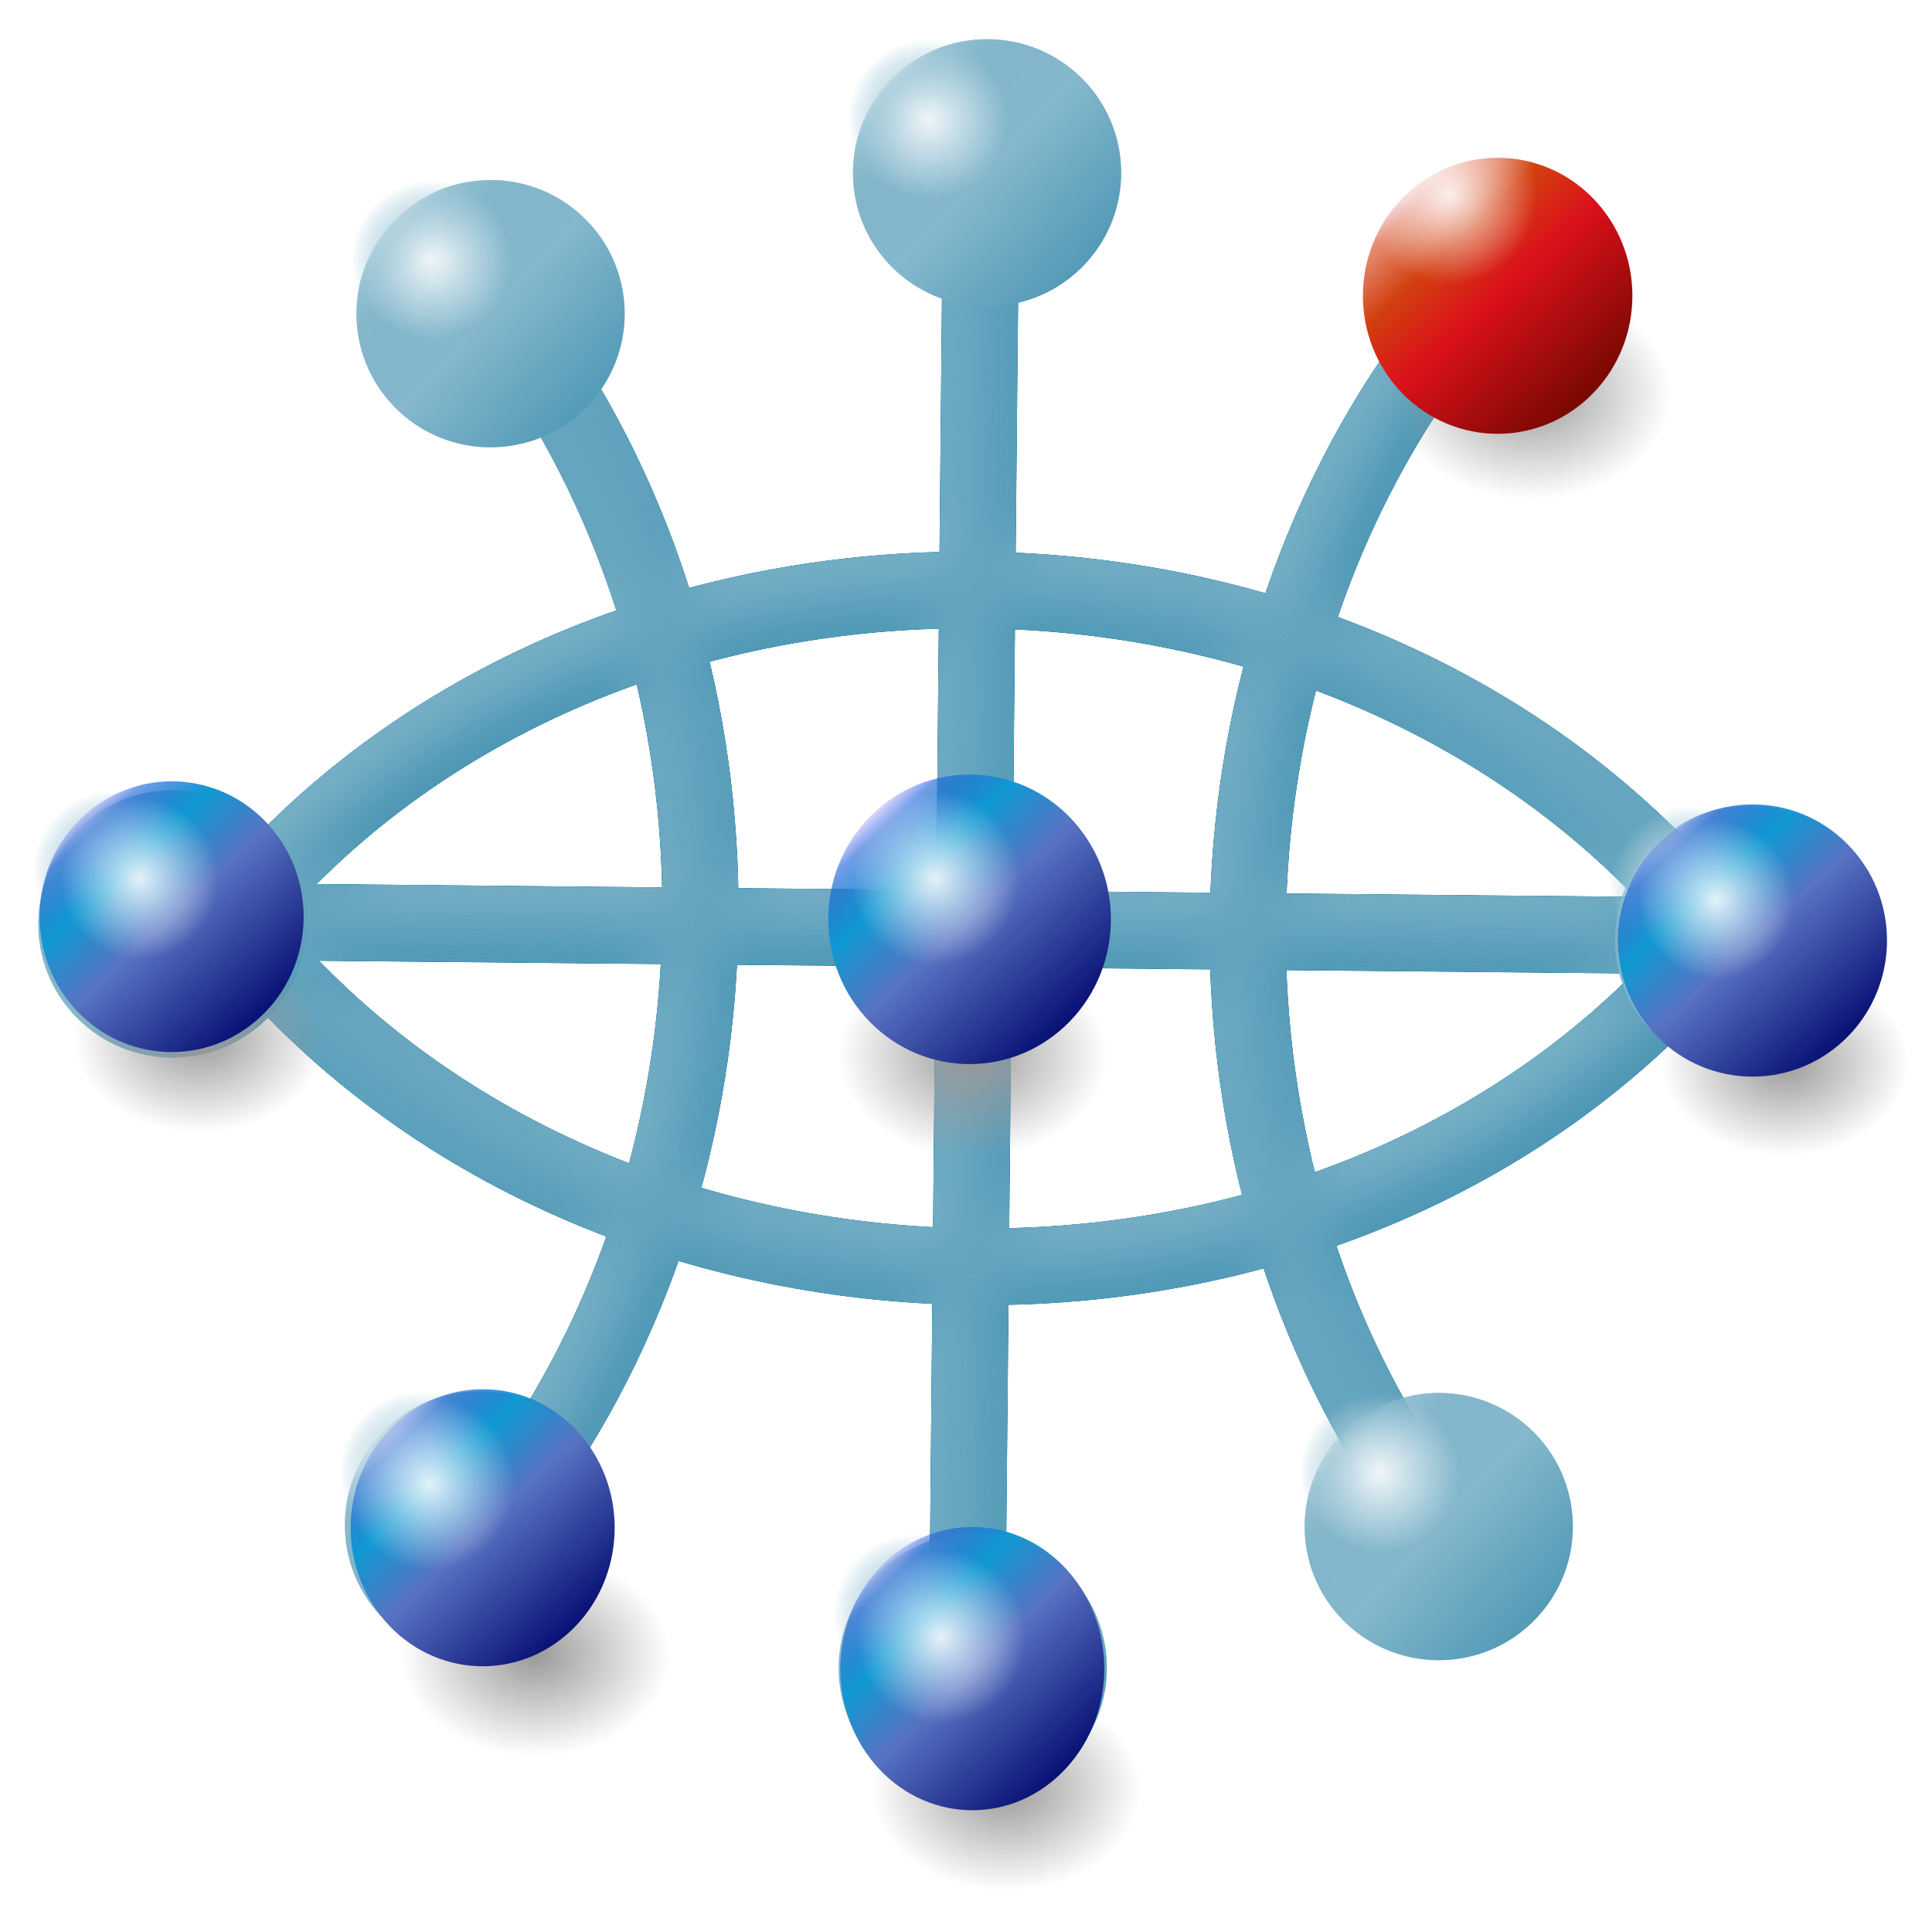
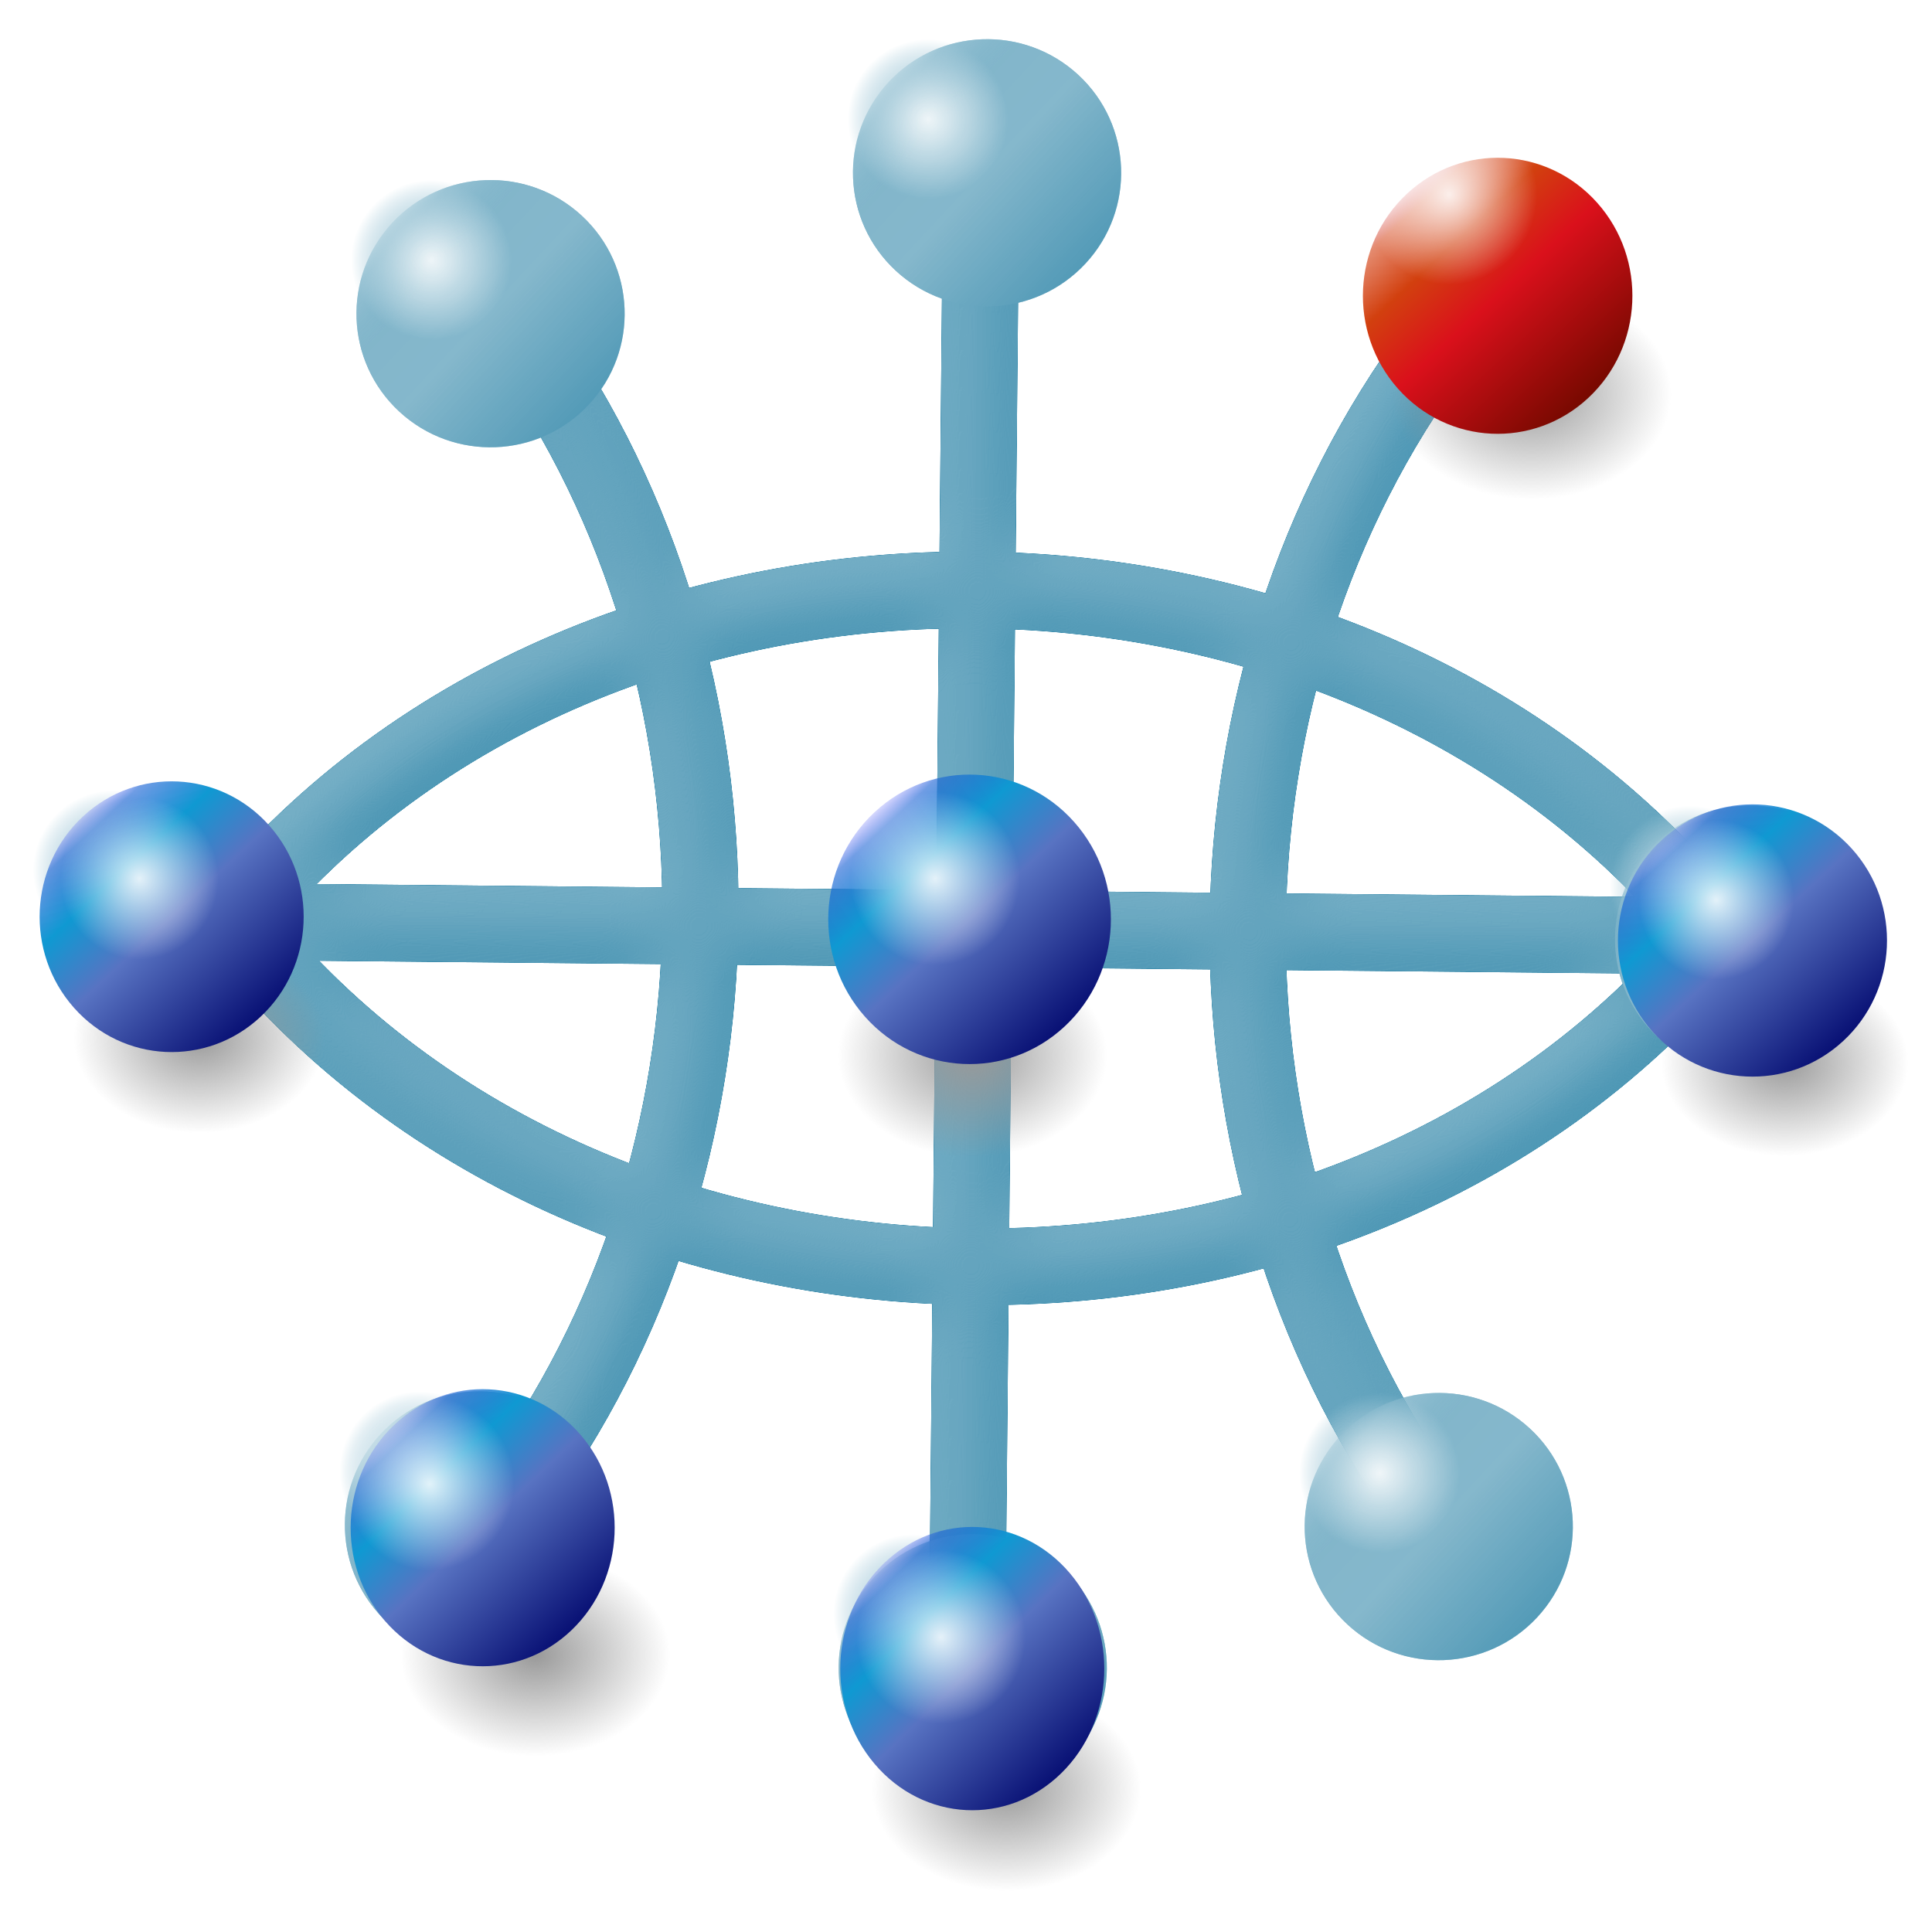
<svg xmlns="http://www.w3.org/2000/svg" xmlns:xlink="http://www.w3.org/1999/xlink" width="300" height="300">
  <defs>
-     <radialGradient xlink:href="#b" id="k" cx="102.143" cy="545.934" r="135" fx="102.143" fy="545.934" gradientUnits="userSpaceOnUse" />
-     <radialGradient xlink:href="#b" id="m" cx="102.143" cy="545.934" r="135" fx="102.143" fy="545.934" gradientUnits="userSpaceOnUse" />
-     <radialGradient xlink:href="#b" id="o" cx="102.143" cy="545.934" r="135" fx="102.143" fy="545.934" gradientUnits="userSpaceOnUse" />
-     <radialGradient xlink:href="#b" id="q" cx="102.143" cy="545.934" r="135" fx="102.143" fy="545.934" gradientUnits="userSpaceOnUse" />
-     <radialGradient xlink:href="#b" id="s" cx="102.143" cy="545.934" r="135" fx="102.143" fy="545.934" gradientUnits="userSpaceOnUse" />
-     <radialGradient xlink:href="#b" id="u" cx="102.143" cy="545.934" r="135" fx="102.143" fy="545.934" gradientUnits="userSpaceOnUse" />
-     <radialGradient xlink:href="#b" id="w" cx="102.143" cy="545.934" r="135" fx="102.143" fy="545.934" gradientUnits="userSpaceOnUse" />
-     <radialGradient xlink:href="#c" id="x" cx="102.143" cy="545.934" r="135" fx="102.143" fy="545.934" gradientUnits="userSpaceOnUse" />
-     <radialGradient xlink:href="#d" id="z" cx="102.143" cy="545.934" r="135" fx="102.143" fy="545.934" gradientUnits="userSpaceOnUse" />
-     <radialGradient xlink:href="#c" id="D" cx="102.143" cy="545.934" r="135" fx="102.143" fy="545.934" gradientUnits="userSpaceOnUse" />
-     <radialGradient xlink:href="#d" id="F" cx="102.143" cy="545.934" r="135" fx="102.143" fy="545.934" gradientUnits="userSpaceOnUse" />
-     <radialGradient xlink:href="#c" id="G" cx="102.143" cy="545.934" r="135" fx="102.143" fy="545.934" gradientUnits="userSpaceOnUse" />
-     <radialGradient xlink:href="#d" id="I" cx="102.143" cy="545.934" r="135" fx="102.143" fy="545.934" gradientUnits="userSpaceOnUse" />
-     <radialGradient xlink:href="#c" id="A" cx="102.143" cy="545.934" r="135" fx="102.143" fy="545.934" gradientUnits="userSpaceOnUse" />
-     <radialGradient xlink:href="#d" id="C" cx="102.143" cy="545.934" r="135" fx="102.143" fy="545.934" gradientUnits="userSpaceOnUse" />
-     <radialGradient xlink:href="#c" id="J" cx="102.143" cy="545.934" r="135" fx="102.143" fy="545.934" gradientUnits="userSpaceOnUse" />
-     <radialGradient xlink:href="#d" id="L" cx="102.143" cy="545.934" r="135" fx="102.143" fy="545.934" gradientUnits="userSpaceOnUse" />
-     <radialGradient xlink:href="#c" id="M" cx="102.143" cy="545.934" r="135" fx="102.143" fy="545.934" gradientUnits="userSpaceOnUse" />
-     <radialGradient xlink:href="#d" id="O" cx="102.143" cy="545.934" r="135" fx="102.143" fy="545.934" gradientUnits="userSpaceOnUse" />
-     <linearGradient id="a">
+     <radialGradient xlink:href="#a" id="l" cx="102.143" cy="545.934" r="135" fx="102.143" fy="545.934" gradientUnits="userSpaceOnUse" />
+     <radialGradient xlink:href="#a" id="n" cx="102.143" cy="545.934" r="135" fx="102.143" fy="545.934" gradientUnits="userSpaceOnUse" />
+     <radialGradient xlink:href="#a" id="p" cx="102.143" cy="545.934" r="135" fx="102.143" fy="545.934" gradientUnits="userSpaceOnUse" />
+     <radialGradient xlink:href="#a" id="r" cx="102.143" cy="545.934" r="135" fx="102.143" fy="545.934" gradientUnits="userSpaceOnUse" />
+     <radialGradient xlink:href="#a" id="t" cx="102.143" cy="545.934" r="135" fx="102.143" fy="545.934" gradientUnits="userSpaceOnUse" />
+     <radialGradient xlink:href="#a" id="v" cx="102.143" cy="545.934" r="135" fx="102.143" fy="545.934" gradientUnits="userSpaceOnUse" />
+     <radialGradient xlink:href="#a" id="x" cx="102.143" cy="545.934" r="135" fx="102.143" fy="545.934" gradientUnits="userSpaceOnUse" />
+     <radialGradient xlink:href="#c" id="y" cx="102.143" cy="545.934" r="135" fx="102.143" fy="545.934" gradientUnits="userSpaceOnUse" />
+     <radialGradient xlink:href="#d" id="A" cx="102.143" cy="545.934" r="135" fx="102.143" fy="545.934" gradientUnits="userSpaceOnUse" />
+     <radialGradient xlink:href="#c" id="E" cx="102.143" cy="545.934" r="135" fx="102.143" fy="545.934" gradientUnits="userSpaceOnUse" />
+     <radialGradient xlink:href="#d" id="G" cx="102.143" cy="545.934" r="135" fx="102.143" fy="545.934" gradientUnits="userSpaceOnUse" />
+     <radialGradient xlink:href="#c" id="H" cx="102.143" cy="545.934" r="135" fx="102.143" fy="545.934" gradientUnits="userSpaceOnUse" />
+     <radialGradient xlink:href="#d" id="J" cx="102.143" cy="545.934" r="135" fx="102.143" fy="545.934" gradientUnits="userSpaceOnUse" />
+     <radialGradient xlink:href="#c" id="B" cx="102.143" cy="545.934" r="135" fx="102.143" fy="545.934" gradientUnits="userSpaceOnUse" />
+     <radialGradient xlink:href="#d" id="D" cx="102.143" cy="545.934" r="135" fx="102.143" fy="545.934" gradientUnits="userSpaceOnUse" />
+     <radialGradient xlink:href="#c" id="K" cx="102.143" cy="545.934" r="135" fx="102.143" fy="545.934" gradientUnits="userSpaceOnUse" />
+     <radialGradient xlink:href="#d" id="M" cx="102.143" cy="545.934" r="135" fx="102.143" fy="545.934" gradientUnits="userSpaceOnUse" />
+     <radialGradient xlink:href="#c" id="N" cx="102.143" cy="545.934" r="135" fx="102.143" fy="545.934" gradientUnits="userSpaceOnUse" />
+     <radialGradient xlink:href="#d" id="P" cx="102.143" cy="545.934" r="135" fx="102.143" fy="545.934" gradientUnits="userSpaceOnUse" />
+     <linearGradient id="e">
      <stop offset="0" style="stop-color:#772b00;stop-opacity:1" />
      <stop offset=".5" style="stop-color:#da441b;stop-opacity:1" />
      <stop offset=".75" style="stop-color:#d2400f;stop-opacity:1" />
      <stop offset=".938" style="stop-color:#d44316;stop-opacity:.615" />
      <stop offset="1" style="stop-color:#c33900;stop-opacity:.219" />
    </linearGradient>
-     <linearGradient id="b">
+     <linearGradient id="a">
      <stop offset="0" style="stop-color:#fff;stop-opacity:1" />
      <stop offset="1" style="stop-color:#fff;stop-opacity:0" />
    </linearGradient>
    <linearGradient id="c">
      <stop offset="0" style="stop-color:#999;stop-opacity:1" />
      <stop offset="1" style="stop-color:#999;stop-opacity:0" />
    </linearGradient>
-     <linearGradient id="e">
+     <linearGradient id="f">
      <stop offset="0" style="stop-color:#081074;stop-opacity:1" />
      <stop offset=".5" style="stop-color:#5873c2;stop-opacity:1" />
      <stop offset=".75" style="stop-color:#0f99d2;stop-opacity:1" />
      <stop offset=".938" style="stop-color:#1660d4;stop-opacity:.616" />
      <stop offset="1" style="stop-color:#414cf6;stop-opacity:.216" />
    </linearGradient>
    <linearGradient id="d">
      <stop offset="0" style="stop-color:#fff;stop-opacity:1" />
      <stop offset="1" style="stop-color:#fff;stop-opacity:0" />
    </linearGradient>
-     <linearGradient id="f">
+     <linearGradient id="g">
      <stop offset="0" style="stop-color:#770900;stop-opacity:1" />
      <stop offset=".5" style="stop-color:#da101b;stop-opacity:1" />
      <stop offset=".75" style="stop-color:#d2400f;stop-opacity:1" />
      <stop offset=".938" style="stop-color:#d44316;stop-opacity:.615" />
      <stop offset="1" style="stop-color:#c30000;stop-opacity:.219" />
    </linearGradient>
-     <linearGradient xlink:href="#a" id="i" x1="154.286" x2="605.714" y1="535.219" y2="535.219" gradientUnits="userSpaceOnUse" />
-     <linearGradient xlink:href="#a" id="l" x1="154.286" x2="605.714" y1="535.219" y2="535.219" gradientUnits="userSpaceOnUse" />
-     <linearGradient xlink:href="#a" id="n" x1="154.286" x2="605.714" y1="535.219" y2="535.219" gradientUnits="userSpaceOnUse" />
-     <linearGradient xlink:href="#a" id="p" x1="154.286" x2="605.714" y1="535.219" y2="535.219" gradientUnits="userSpaceOnUse" />
-     <linearGradient xlink:href="#a" id="r" x1="154.286" x2="605.714" y1="535.219" y2="535.219" gradientUnits="userSpaceOnUse" />
-     <linearGradient xlink:href="#a" id="t" x1="154.286" x2="605.714" y1="535.219" y2="535.219" gradientUnits="userSpaceOnUse" />
-     <linearGradient xlink:href="#a" id="v" x1="154.286" x2="605.714" y1="535.219" y2="535.219" gradientUnits="userSpaceOnUse" />
-     <linearGradient xlink:href="#e" id="H" x1="154.286" x2="605.714" y1="535.219" y2="535.219" gradientUnits="userSpaceOnUse" />
-     <linearGradient xlink:href="#e" id="B" x1="154.286" x2="605.714" y1="535.219" y2="535.219" gradientUnits="userSpaceOnUse" />
-     <linearGradient xlink:href="#e" id="y" x1="154.286" x2="605.714" y1="535.219" y2="535.219" gradientUnits="userSpaceOnUse" />
-     <linearGradient xlink:href="#e" id="E" x1="154.286" x2="605.714" y1="535.219" y2="535.219" gradientUnits="userSpaceOnUse" />
-     <linearGradient xlink:href="#e" id="K" x1="154.286" x2="605.714" y1="535.219" y2="535.219" gradientUnits="userSpaceOnUse" />
-     <linearGradient xlink:href="#f" id="N" x1="154.286" x2="605.714" y1="535.219" y2="535.219" gradientUnits="userSpaceOnUse" />
-     <filter id="h" color-interpolation-filters="sRGB">
+     <linearGradient xlink:href="#e" id="j" x1="154.286" x2="605.714" y1="535.219" y2="535.219" gradientUnits="userSpaceOnUse" />
+     <linearGradient xlink:href="#e" id="m" x1="154.286" x2="605.714" y1="535.219" y2="535.219" gradientUnits="userSpaceOnUse" />
+     <linearGradient xlink:href="#e" id="o" x1="154.286" x2="605.714" y1="535.219" y2="535.219" gradientUnits="userSpaceOnUse" />
+     <linearGradient xlink:href="#e" id="q" x1="154.286" x2="605.714" y1="535.219" y2="535.219" gradientUnits="userSpaceOnUse" />
+     <linearGradient xlink:href="#e" id="s" x1="154.286" x2="605.714" y1="535.219" y2="535.219" gradientUnits="userSpaceOnUse" />
+     <linearGradient xlink:href="#e" id="u" x1="154.286" x2="605.714" y1="535.219" y2="535.219" gradientUnits="userSpaceOnUse" />
+     <linearGradient xlink:href="#e" id="w" x1="154.286" x2="605.714" y1="535.219" y2="535.219" gradientUnits="userSpaceOnUse" />
+     <linearGradient xlink:href="#f" id="I" x1="154.286" x2="605.714" y1="535.219" y2="535.219" gradientUnits="userSpaceOnUse" />
+     <linearGradient xlink:href="#f" id="C" x1="154.286" x2="605.714" y1="535.219" y2="535.219" gradientUnits="userSpaceOnUse" />
+     <linearGradient xlink:href="#f" id="z" x1="154.286" x2="605.714" y1="535.219" y2="535.219" gradientUnits="userSpaceOnUse" />
+     <linearGradient xlink:href="#f" id="F" x1="154.286" x2="605.714" y1="535.219" y2="535.219" gradientUnits="userSpaceOnUse" />
+     <linearGradient xlink:href="#f" id="L" x1="154.286" x2="605.714" y1="535.219" y2="535.219" gradientUnits="userSpaceOnUse" />
+     <linearGradient xlink:href="#g" id="O" x1="154.286" x2="605.714" y1="535.219" y2="535.219" gradientUnits="userSpaceOnUse" />
+     <filter id="i" color-interpolation-filters="sRGB">
      <feGaussianBlur in="SourceGraphic" result="result0" stdDeviation="6" />
      <feDiffuseLighting result="result5" surfaceScale="10">
        <feDistantLight azimuth="235" elevation="25" />
      </feDiffuseLighting>
      <feComposite in="result5" in2="SourceGraphic" k1="1" k3=".6" operator="arithmetic" result="result4" />
    </filter>
-     <filter id="j" width="1" height="1" x="0" y="0" color-interpolation-filters="sRGB">
+     <filter id="k" width="1" height="1" x="0" y="0" color-interpolation-filters="sRGB">
      <feColorMatrix result="result1" type="hueRotate" values="180" />
    </filter>
-     <filter id="g" width="1" height="1" x="0" y="0" color-interpolation-filters="sRGB">
+     <filter id="h" width="1" height="1" x="0" y="0" color-interpolation-filters="sRGB">
      <feColorMatrix result="result2" type="saturate" values="1" />
      <feColorMatrix in="result2" result="result1" type="hueRotate" values="50" />
      <feColorMatrix values="1 -1 1 0 0 0 1 0 0 0 1 -1 1 0 0 0 0 0 1 0" />
      <feColorMatrix result="fbSourceGraphic" type="hueRotate" values="300" />
      <feColorMatrix in="fbSourceGraphic" result="fbSourceGraphicAlpha" values="0 0 0 -1 0 0 0 0 -1 0 0 0 0 -1 0 0 0 0 1 0" />
      <feColorMatrix in="fbSourceGraphic" result="result1" type="saturate" values="0" />
      <feFlood flood-color="#096F98" result="result3" />
      <feBlend in2="result1" mode="screen" result="result2" />
      <feComposite in="result2" in2="fbSourceGraphic" operator="in" />
    </filter>
  </defs>
-   <g style="filter:url(#g)" transform="matrix(-.00663 .69217 .68772 .00667 5.79 -4.183)">
-     <g style="fill:none;stroke:#2f5a6a;stroke-opacity:1;filter:url(#h)">
-       <g style="fill:none;stroke:#2f5a6a;stroke-opacity:1" transform="matrix(.8599 0 0 .8599 30.045 32.966)">
-         <path d="M212 15v390m195-195H15M59 90c87.502 64.18 214.497 64.18 302 0m0 240c-87.502-64.18-214.497-64.18-302 0M211.36 15.596c-117.4 94.366-116.791 295.79.629 390.18m.427-.63c117.399-94.367 116.79-295.16-.63-389.55" style="fill:none;stroke:#2f5a6a;stroke-width:20;stroke-opacity:1" />
+   <g style="filter:url(#h)" transform="matrix(-.00663 .69217 .68772 .00667 5.79 -4.183)">
+     <g style="fill:none;stroke:#2f5a6a;stroke-opacity:1;filter:url(#i)">
+       <g style="fill:none;stroke:#2f5a6a;stroke-opacity:1">
+         <path d="M212 15v390m195-195H15M59 90c87.502 64.18 214.497 64.18 302 0m0 240c-87.502-64.18-214.497-64.18-302 0M211.36 15.596c-117.4 94.366-116.791 295.79.629 390.18m.427-.63c117.399-94.367 116.79-295.16-.63-389.55" style="fill:none;stroke:#2f5a6a;stroke-width:20;stroke-opacity:1" transform="translate(30.045 32.966)scale(.8599)" />
      </g>
    </g>
-     <path d="M605.714 535.22c0 124.658-101.055 225.714-225.714 225.714-124.659 0-225.714-101.056-225.714-225.715 0-124.658 101.055-225.714 225.714-225.714 124.659 0 225.714 101.056 225.714 225.714z" style="fill:url(#i);fill-opacity:1;stroke:none;filter:url(#j)" transform="matrix(-.08937 -.09922 .09823 -.09027 194.39 118.576)" />
-     <path d="M237.143 545.934c0 74.558-60.442 135-135 135-74.559 0-135-60.442-135-135 0-74.559 60.441-135 135-135 74.558 0 135 60.441 135 135z" style="opacity:.876;fill:url(#k);fill-opacity:1;stroke:none" transform="matrix(.1328 0 0 .13414 187.55 -54.132)" />
-     <path d="M605.714 535.22c0 124.658-101.055 225.714-225.714 225.714-124.659 0-225.714-101.056-225.714-225.715 0-124.658 101.055-225.714 225.714-225.714 124.659 0 225.714 101.056 225.714 225.714z" style="fill:url(#l);fill-opacity:1;stroke:none;filter:url(#j)" transform="matrix(-.08937 -.09922 .09823 -.09027 194.39 474.576)" />
-     <path d="M237.143 545.934c0 74.558-60.442 135-135 135-74.559 0-135-60.442-135-135 0-74.559 60.441-135 135-135 74.558 0 135 60.441 135 135z" style="opacity:.876;fill:url(#m);fill-opacity:1;stroke:none" transform="matrix(.1328 0 0 .13414 187.55 301.868)" />
-     <path d="M605.714 535.22c0 124.658-101.055 225.714-225.714 225.714-124.659 0-225.714-101.056-225.714-225.715 0-124.658 101.055-225.714 225.714-225.714 124.659 0 225.714 101.056 225.714 225.714z" style="fill:url(#n);fill-opacity:1;stroke:none;filter:url(#j)" transform="matrix(-.08937 -.09922 .09823 -.09027 24.129 300.876)" />
-     <path d="M237.143 545.934c0 74.558-60.442 135-135 135-74.559 0-135-60.442-135-135 0-74.559 60.441-135 135-135 74.558 0 135 60.441 135 135z" style="opacity:.876;fill:url(#o);fill-opacity:1;stroke:none" transform="matrix(.1328 0 0 .13414 17.29 128.167)" />
-     <path d="M605.714 535.22c0 124.658-101.055 225.714-225.714 225.714-124.659 0-225.714-101.056-225.714-225.715 0-124.658 101.055-225.714 225.714-225.714 124.659 0 225.714 101.056 225.714 225.714z" style="fill:url(#p);fill-opacity:1;stroke:none;filter:url(#j)" transform="matrix(-.08937 -.09922 .09823 -.09027 359.492 300.876)" />
-     <path d="M237.143 545.934c0 74.558-60.442 135-135 135-74.559 0-135-60.442-135-135 0-74.559 60.441-135 135-135 74.558 0 135 60.441 135 135z" style="opacity:.876;fill:url(#q);fill-opacity:1;stroke:none" transform="matrix(.1328 0 0 .13414 352.652 128.167)" />
-     <path d="M605.714 535.22c0 124.658-101.055 225.714-225.714 225.714-124.659 0-225.714-101.056-225.714-225.715 0-124.658 101.055-225.714 225.714-225.714 124.659 0 225.714 101.056 225.714 225.714z" style="fill:url(#r);fill-opacity:1;stroke:none;filter:url(#j)" transform="matrix(-.08937 -.09922 .09823 -.09027 328.535 189.088)" />
-     <path d="M237.143 545.934c0 74.558-60.442 135-135 135-74.559 0-135-60.442-135-135 0-74.559 60.441-135 135-135 74.558 0 135 60.441 135 135z" style="opacity:.876;fill:url(#s);fill-opacity:1;stroke:none" transform="matrix(.1328 0 0 .13414 321.696 16.38)" />
-     <path d="M605.714 535.22c0 124.658-101.055 225.714-225.714 225.714-124.659 0-225.714-101.056-225.714-225.715 0-124.658 101.055-225.714 225.714-225.714 124.659 0 225.714 101.056 225.714 225.714z" style="fill:url(#t);fill-opacity:1;stroke:none;filter:url(#j)" transform="matrix(-.08937 -.09922 .09823 -.09027 56.805 189.088)" />
-     <path d="M237.143 545.934c0 74.558-60.442 135-135 135-74.559 0-135-60.442-135-135 0-74.559 60.441-135 135-135 74.558 0 135 60.441 135 135z" style="opacity:.876;fill:url(#u);fill-opacity:1;stroke:none" transform="matrix(.1328 0 0 .13414 49.966 16.38)" />
-     <path d="M605.714 535.22c0 124.658-101.055 225.714-225.714 225.714-124.659 0-225.714-101.056-225.714-225.715 0-124.658 101.055-225.714 225.714-225.714 124.659 0 225.714 101.056 225.714 225.714z" style="fill:url(#v);fill-opacity:1;stroke:none;filter:url(#j)" transform="matrix(-.08937 -.09922 .09823 -.09027 326.815 405.784)" />
-     <path d="M237.143 545.934c0 74.558-60.442 135-135 135-74.559 0-135-60.442-135-135 0-74.559 60.441-135 135-135 74.558 0 135 60.441 135 135z" style="opacity:.876;fill:url(#w);fill-opacity:1;stroke:none" transform="matrix(.1328 0 0 .13414 319.976 233.076)" />
+     <path d="M605.714 535.22c0 124.658-101.055 225.714-225.714 225.714-124.659 0-225.714-101.056-225.714-225.715 0-124.658 101.055-225.714 225.714-225.714 124.659 0 225.714 101.056 225.714 225.714z" style="fill:url(#k);fill-opacity:1;stroke:none;filter:url(#j)" transform="matrix(-.08937 -.09922 .09823 -.09027 194.39 118.576)" />
+     <path d="M237.143 545.934c0 74.558-60.442 135-135 135-74.559 0-135-60.442-135-135 0-74.559 60.441-135 135-135 74.558 0 135 60.441 135 135z" style="opacity:.876;fill:url(#l);fill-opacity:1;stroke:none" transform="matrix(.1328 0 0 .13414 187.55 -54.132)" />
+     <path d="M605.714 535.22c0 124.658-101.055 225.714-225.714 225.714-124.659 0-225.714-101.056-225.714-225.715 0-124.658 101.055-225.714 225.714-225.714 124.659 0 225.714 101.056 225.714 225.714z" style="fill:url(#m);fill-opacity:1;stroke:none;filter:url(#k)" transform="matrix(-.08937 -.09922 .09823 -.09027 194.39 474.576)" />
+     <path d="M237.143 545.934c0 74.558-60.442 135-135 135-74.559 0-135-60.442-135-135 0-74.559 60.441-135 135-135 74.558 0 135 60.441 135 135z" style="opacity:.876;fill:url(#n);fill-opacity:1;stroke:none" transform="matrix(.1328 0 0 .13414 187.55 301.868)" />
+     <path d="M605.714 535.22c0 124.658-101.055 225.714-225.714 225.714-124.659 0-225.714-101.056-225.714-225.715 0-124.658 101.055-225.714 225.714-225.714 124.659 0 225.714 101.056 225.714 225.714z" style="fill:url(#o);fill-opacity:1;stroke:none;filter:url(#k)" transform="matrix(-.08937 -.09922 .09823 -.09027 24.129 300.876)" />
+     <path d="M237.143 545.934c0 74.558-60.442 135-135 135-74.559 0-135-60.442-135-135 0-74.559 60.441-135 135-135 74.558 0 135 60.441 135 135z" style="opacity:.876;fill:url(#p);fill-opacity:1;stroke:none" transform="matrix(.1328 0 0 .13414 17.29 128.167)" />
+     <path d="M605.714 535.22c0 124.658-101.055 225.714-225.714 225.714-124.659 0-225.714-101.056-225.714-225.715 0-124.658 101.055-225.714 225.714-225.714 124.659 0 225.714 101.056 225.714 225.714z" style="fill:url(#q);fill-opacity:1;stroke:none;filter:url(#k)" transform="matrix(-.08937 -.09922 .09823 -.09027 359.492 300.876)" />
+     <path d="M237.143 545.934c0 74.558-60.442 135-135 135-74.559 0-135-60.442-135-135 0-74.559 60.441-135 135-135 74.558 0 135 60.441 135 135z" style="opacity:.876;fill:url(#r);fill-opacity:1;stroke:none" transform="matrix(.1328 0 0 .13414 352.652 128.167)" />
+     <path d="M605.714 535.22c0 124.658-101.055 225.714-225.714 225.714-124.659 0-225.714-101.056-225.714-225.715 0-124.658 101.055-225.714 225.714-225.714 124.659 0 225.714 101.056 225.714 225.714z" style="fill:url(#s);fill-opacity:1;stroke:none;filter:url(#k)" transform="matrix(-.08937 -.09922 .09823 -.09027 328.535 189.088)" />
+     <path d="M237.143 545.934c0 74.558-60.442 135-135 135-74.559 0-135-60.442-135-135 0-74.559 60.441-135 135-135 74.558 0 135 60.441 135 135z" style="opacity:.876;fill:url(#t);fill-opacity:1;stroke:none" transform="matrix(.1328 0 0 .13414 321.696 16.38)" />
+     <path d="M605.714 535.22c0 124.658-101.055 225.714-225.714 225.714-124.659 0-225.714-101.056-225.714-225.715 0-124.658 101.055-225.714 225.714-225.714 124.659 0 225.714 101.056 225.714 225.714z" style="fill:url(#u);fill-opacity:1;stroke:none;filter:url(#k)" transform="matrix(-.08937 -.09922 .09823 -.09027 56.805 189.088)" />
+     <path d="M237.143 545.934c0 74.558-60.442 135-135 135-74.559 0-135-60.442-135-135 0-74.559 60.441-135 135-135 74.558 0 135 60.441 135 135z" style="opacity:.876;fill:url(#v);fill-opacity:1;stroke:none" transform="matrix(.1328 0 0 .13414 49.966 16.38)" />
+     <path d="M605.714 535.22c0 124.658-101.055 225.714-225.714 225.714-124.659 0-225.714-101.056-225.714-225.715 0-124.658 101.055-225.714 225.714-225.714 124.659 0 225.714 101.056 225.714 225.714z" style="fill:url(#w);fill-opacity:1;stroke:none;filter:url(#k)" transform="matrix(-.08937 -.09922 .09823 -.09027 326.815 405.784)" />
+     <path d="M237.143 545.934c0 74.558-60.442 135-135 135-74.559 0-135-60.442-135-135 0-74.559 60.441-135 135-135 74.558 0 135 60.441 135 135z" style="opacity:.876;fill:url(#x);fill-opacity:1;stroke:none" transform="matrix(.1328 0 0 .13414 319.976 233.076)" />
  </g>
-   <path d="M237.143 545.934a135 135 0 1 1-270 0 135 135 0 1 1 270 0z" style="fill:url(#x);fill-opacity:1;stroke:none" transform="matrix(.14153 -.04743 .06279 .10692 107.534 224.316)" />
-   <path d="M605.714 535.22a225.714 225.714 0 1 1-451.428 0 225.714 225.714 0 1 1 451.428 0z" style="fill:url(#y);fill-opacity:1;stroke:none" transform="matrix(-.06112 -.07208 .06718 -.06558 138.243 321.588)" />
-   <path d="M237.143 545.934c0 74.558-60.442 135-135 135-74.559 0-135-60.442-135-135 0-74.559 60.441-135 135-135 74.558 0 135 60.441 135 135z" style="opacity:.876;fill:url(#z);fill-opacity:1;stroke:none" transform="matrix(.09722 0 0 .09958 136.178 199.848)" />
-   <path d="M237.143 545.934a135 135 0 1 1-270 0 135 135 0 1 1 270 0z" style="fill:url(#A);fill-opacity:1;stroke:none" transform="matrix(.13007 -.04359 .0577 .09826 232.35 115.806)" />
-   <path d="M605.714 535.22a225.714 225.714 0 1 1-451.428 0 225.714 225.714 0 1 1 451.428 0z" style="fill:url(#B);fill-opacity:1;stroke:none" transform="matrix(-.06228 -.06927 .06846 -.06302 259.149 206.092)" />
-   <path d="M237.143 545.934c0 74.558-60.442 135-135 135-74.559 0-135-60.442-135-135 0-74.559 60.441-135 135-135 74.558 0 135 60.441 135 135z" style="opacity:.876;fill:url(#C);fill-opacity:1;stroke:none" transform="matrix(.08935 0 0 .09151 257.36 89.782)" />
-   <path d="M237.143 545.934a135 135 0 1 1-270 0 135 135 0 1 1 270 0z" style="fill:url(#D);fill-opacity:1;stroke:none" transform="matrix(.14153 -.04743 .06279 .10692 34.394 203.402)" />
-   <path d="M605.714 535.22a225.714 225.714 0 1 1-451.428 0 225.714 225.714 0 1 1 451.428 0z" style="fill:url(#E);fill-opacity:1;stroke:none" transform="matrix(-.06112 -.0705 .06718 -.06414 62.215 298.344)" />
-   <path d="M237.143 545.934c0 74.558-60.442 135-135 135-74.559 0-135-60.442-135-135 0-74.559 60.441-135 135-135 74.558 0 135 60.441 135 135z" style="opacity:.876;fill:url(#F);fill-opacity:1;stroke:none" transform="matrix(.09722 0 0 .09958 56.78 176.046)" />
-   <path d="M237.143 545.934c0 74.558-60.442 135-135 135-74.559 0-135-60.442-135-135 0-74.559 60.441-135 135-135 74.558 0 135 60.441 135 135z" style="fill:url(#G);fill-opacity:1;stroke:none" transform="matrix(.14153 -.04743 .06279 .10692 102.298 110.377)" />
-   <path d="M605.714 535.22c0 124.658-101.055 225.714-225.714 225.714-124.659 0-225.714-101.056-225.714-225.715 0-124.658 101.055-225.714 225.714-225.714 124.659 0 225.714 101.056 225.714 225.714z" style="fill:url(#H);fill-opacity:1;stroke:none" transform="matrix(-.06543 -.07366 .07192 -.06701 136.925 206.61)" />
-   <path d="M237.143 545.934c0 74.558-60.442 135-135 135-74.559 0-135-60.442-135-135 0-74.559 60.441-135 135-135 74.558 0 135 60.441 135 135z" style="opacity:.876;fill:url(#I);fill-opacity:1;stroke:none" transform="matrix(.09722 0 0 .09958 135.275 82.058)" />
-   <path d="M237.143 545.934a135 135 0 1 1-270 0 135 135 0 1 1 270 0z" style="fill:url(#J);fill-opacity:1;stroke:none" transform="matrix(.13222 -.04436 .05866 .1 -14.574 111.103)" />
-   <path d="M605.714 535.22c0 124.658-101.055 225.714-225.714 225.714-124.659 0-225.714-101.056-225.714-225.715 0-124.658 101.055-225.714 225.714-225.714 124.659 0 225.714 101.056 225.714 225.714z" style="fill:url(#K);fill-opacity:1;stroke:none" transform="matrix(-.06112 -.06888 .06718 -.06267 13.923 202.062)" />
-   <path d="M237.143 545.934c0 74.558-60.442 135-135 135-74.559 0-135-60.442-135-135 0-74.559 60.441-135 135-135 74.558 0 135 60.441 135 135z" style="opacity:.876;fill:url(#L);fill-opacity:1;stroke:none" transform="matrix(.09083 0 0 .09313 12.382 85.583)" />
-   <path d="M237.143 545.934a135 135 0 1 1-270 0 135 135 0 1 1 270 0z" style="fill:url(#M);fill-opacity:1;stroke:none" transform="matrix(.14708 -.0493 .06525 .1111 187.177 5.55)" />
-   <path d="M605.714 535.22a225.714 225.714 0 1 1-451.428 0 225.714 225.714 0 1 1 451.428 0z" style="fill:url(#N);fill-opacity:1;stroke:none" transform="matrix(-.06238 -.07023 .06857 -.0639 219.559 106.82)" />
-   <path d="M237.143 545.934a135 135 0 1 1-270 0 135 135 0 1 1 270 0z" style="opacity:.876;fill:url(#O);fill-opacity:1;stroke:none" transform="matrix(.10103 0 0 .10348 214.705 -26.286)" />
+   <path d="M237.143 545.934a135 135 0 1 1-270 0 135 135 0 1 1 270 0z" style="fill:url(#y);fill-opacity:1;stroke:none" transform="matrix(.14153 -.04743 .06279 .10692 107.534 224.316)" />
+   <path d="M605.714 535.22a225.714 225.714 0 1 1-451.428 0 225.714 225.714 0 1 1 451.428 0z" style="fill:url(#z);fill-opacity:1;stroke:none" transform="matrix(-.06112 -.07208 .06718 -.06558 138.243 321.588)" />
+   <path d="M237.143 545.934c0 74.558-60.442 135-135 135-74.559 0-135-60.442-135-135 0-74.559 60.441-135 135-135 74.558 0 135 60.441 135 135z" style="opacity:.876;fill:url(#A);fill-opacity:1;stroke:none" transform="matrix(.09722 0 0 .09958 136.178 199.848)" />
+   <path d="M237.143 545.934a135 135 0 1 1-270 0 135 135 0 1 1 270 0z" style="fill:url(#B);fill-opacity:1;stroke:none" transform="matrix(.13007 -.04359 .0577 .09826 232.35 115.806)" />
+   <path d="M605.714 535.22a225.714 225.714 0 1 1-451.428 0 225.714 225.714 0 1 1 451.428 0z" style="fill:url(#C);fill-opacity:1;stroke:none" transform="matrix(-.06228 -.06927 .06846 -.06302 259.149 206.092)" />
+   <path d="M237.143 545.934c0 74.558-60.442 135-135 135-74.559 0-135-60.442-135-135 0-74.559 60.441-135 135-135 74.558 0 135 60.441 135 135z" style="opacity:.876;fill:url(#D);fill-opacity:1;stroke:none" transform="matrix(.08935 0 0 .09151 257.36 89.782)" />
+   <path d="M237.143 545.934a135 135 0 1 1-270 0 135 135 0 1 1 270 0z" style="fill:url(#E);fill-opacity:1;stroke:none" transform="matrix(.14153 -.04743 .06279 .10692 34.394 203.402)" />
+   <path d="M605.714 535.22a225.714 225.714 0 1 1-451.428 0 225.714 225.714 0 1 1 451.428 0z" style="fill:url(#F);fill-opacity:1;stroke:none" transform="matrix(-.06112 -.0705 .06718 -.06414 62.215 298.344)" />
+   <path d="M237.143 545.934c0 74.558-60.442 135-135 135-74.559 0-135-60.442-135-135 0-74.559 60.441-135 135-135 74.558 0 135 60.441 135 135z" style="opacity:.876;fill:url(#G);fill-opacity:1;stroke:none" transform="matrix(.09722 0 0 .09958 56.78 176.046)" />
+   <path d="M237.143 545.934c0 74.558-60.442 135-135 135-74.559 0-135-60.442-135-135 0-74.559 60.441-135 135-135 74.558 0 135 60.441 135 135z" style="fill:url(#H);fill-opacity:1;stroke:none" transform="matrix(.14153 -.04743 .06279 .10692 102.298 110.377)" />
+   <path d="M605.714 535.22c0 124.658-101.055 225.714-225.714 225.714-124.659 0-225.714-101.056-225.714-225.715 0-124.658 101.055-225.714 225.714-225.714 124.659 0 225.714 101.056 225.714 225.714z" style="fill:url(#I);fill-opacity:1;stroke:none" transform="matrix(-.06543 -.07366 .07192 -.06701 136.925 206.61)" />
+   <path d="M237.143 545.934c0 74.558-60.442 135-135 135-74.559 0-135-60.442-135-135 0-74.559 60.441-135 135-135 74.558 0 135 60.441 135 135z" style="opacity:.876;fill:url(#J);fill-opacity:1;stroke:none" transform="matrix(.09722 0 0 .09958 135.275 82.058)" />
+   <path d="M237.143 545.934a135 135 0 1 1-270 0 135 135 0 1 1 270 0z" style="fill:url(#K);fill-opacity:1;stroke:none" transform="matrix(.13222 -.04436 .05866 .1 -14.574 111.103)" />
+   <path d="M605.714 535.22c0 124.658-101.055 225.714-225.714 225.714-124.659 0-225.714-101.056-225.714-225.715 0-124.658 101.055-225.714 225.714-225.714 124.659 0 225.714 101.056 225.714 225.714z" style="fill:url(#L);fill-opacity:1;stroke:none" transform="matrix(-.06112 -.06888 .06718 -.06267 13.923 202.062)" />
+   <path d="M237.143 545.934c0 74.558-60.442 135-135 135-74.559 0-135-60.442-135-135 0-74.559 60.441-135 135-135 74.558 0 135 60.441 135 135z" style="opacity:.876;fill:url(#M);fill-opacity:1;stroke:none" transform="matrix(.09083 0 0 .09313 12.382 85.583)" />
+   <path d="M237.143 545.934a135 135 0 1 1-270 0 135 135 0 1 1 270 0z" style="fill:url(#N);fill-opacity:1;stroke:none" transform="matrix(.14708 -.0493 .06525 .1111 187.177 5.55)" />
+   <path d="M605.714 535.22a225.714 225.714 0 1 1-451.428 0 225.714 225.714 0 1 1 451.428 0z" style="fill:url(#O);fill-opacity:1;stroke:none" transform="matrix(-.06238 -.07023 .06857 -.0639 219.559 106.82)" />
+   <path d="M237.143 545.934a135 135 0 1 1-270 0 135 135 0 1 1 270 0z" style="opacity:.876;fill:url(#P);fill-opacity:1;stroke:none" transform="matrix(.10103 0 0 .10348 214.705 -26.286)" />
</svg>
